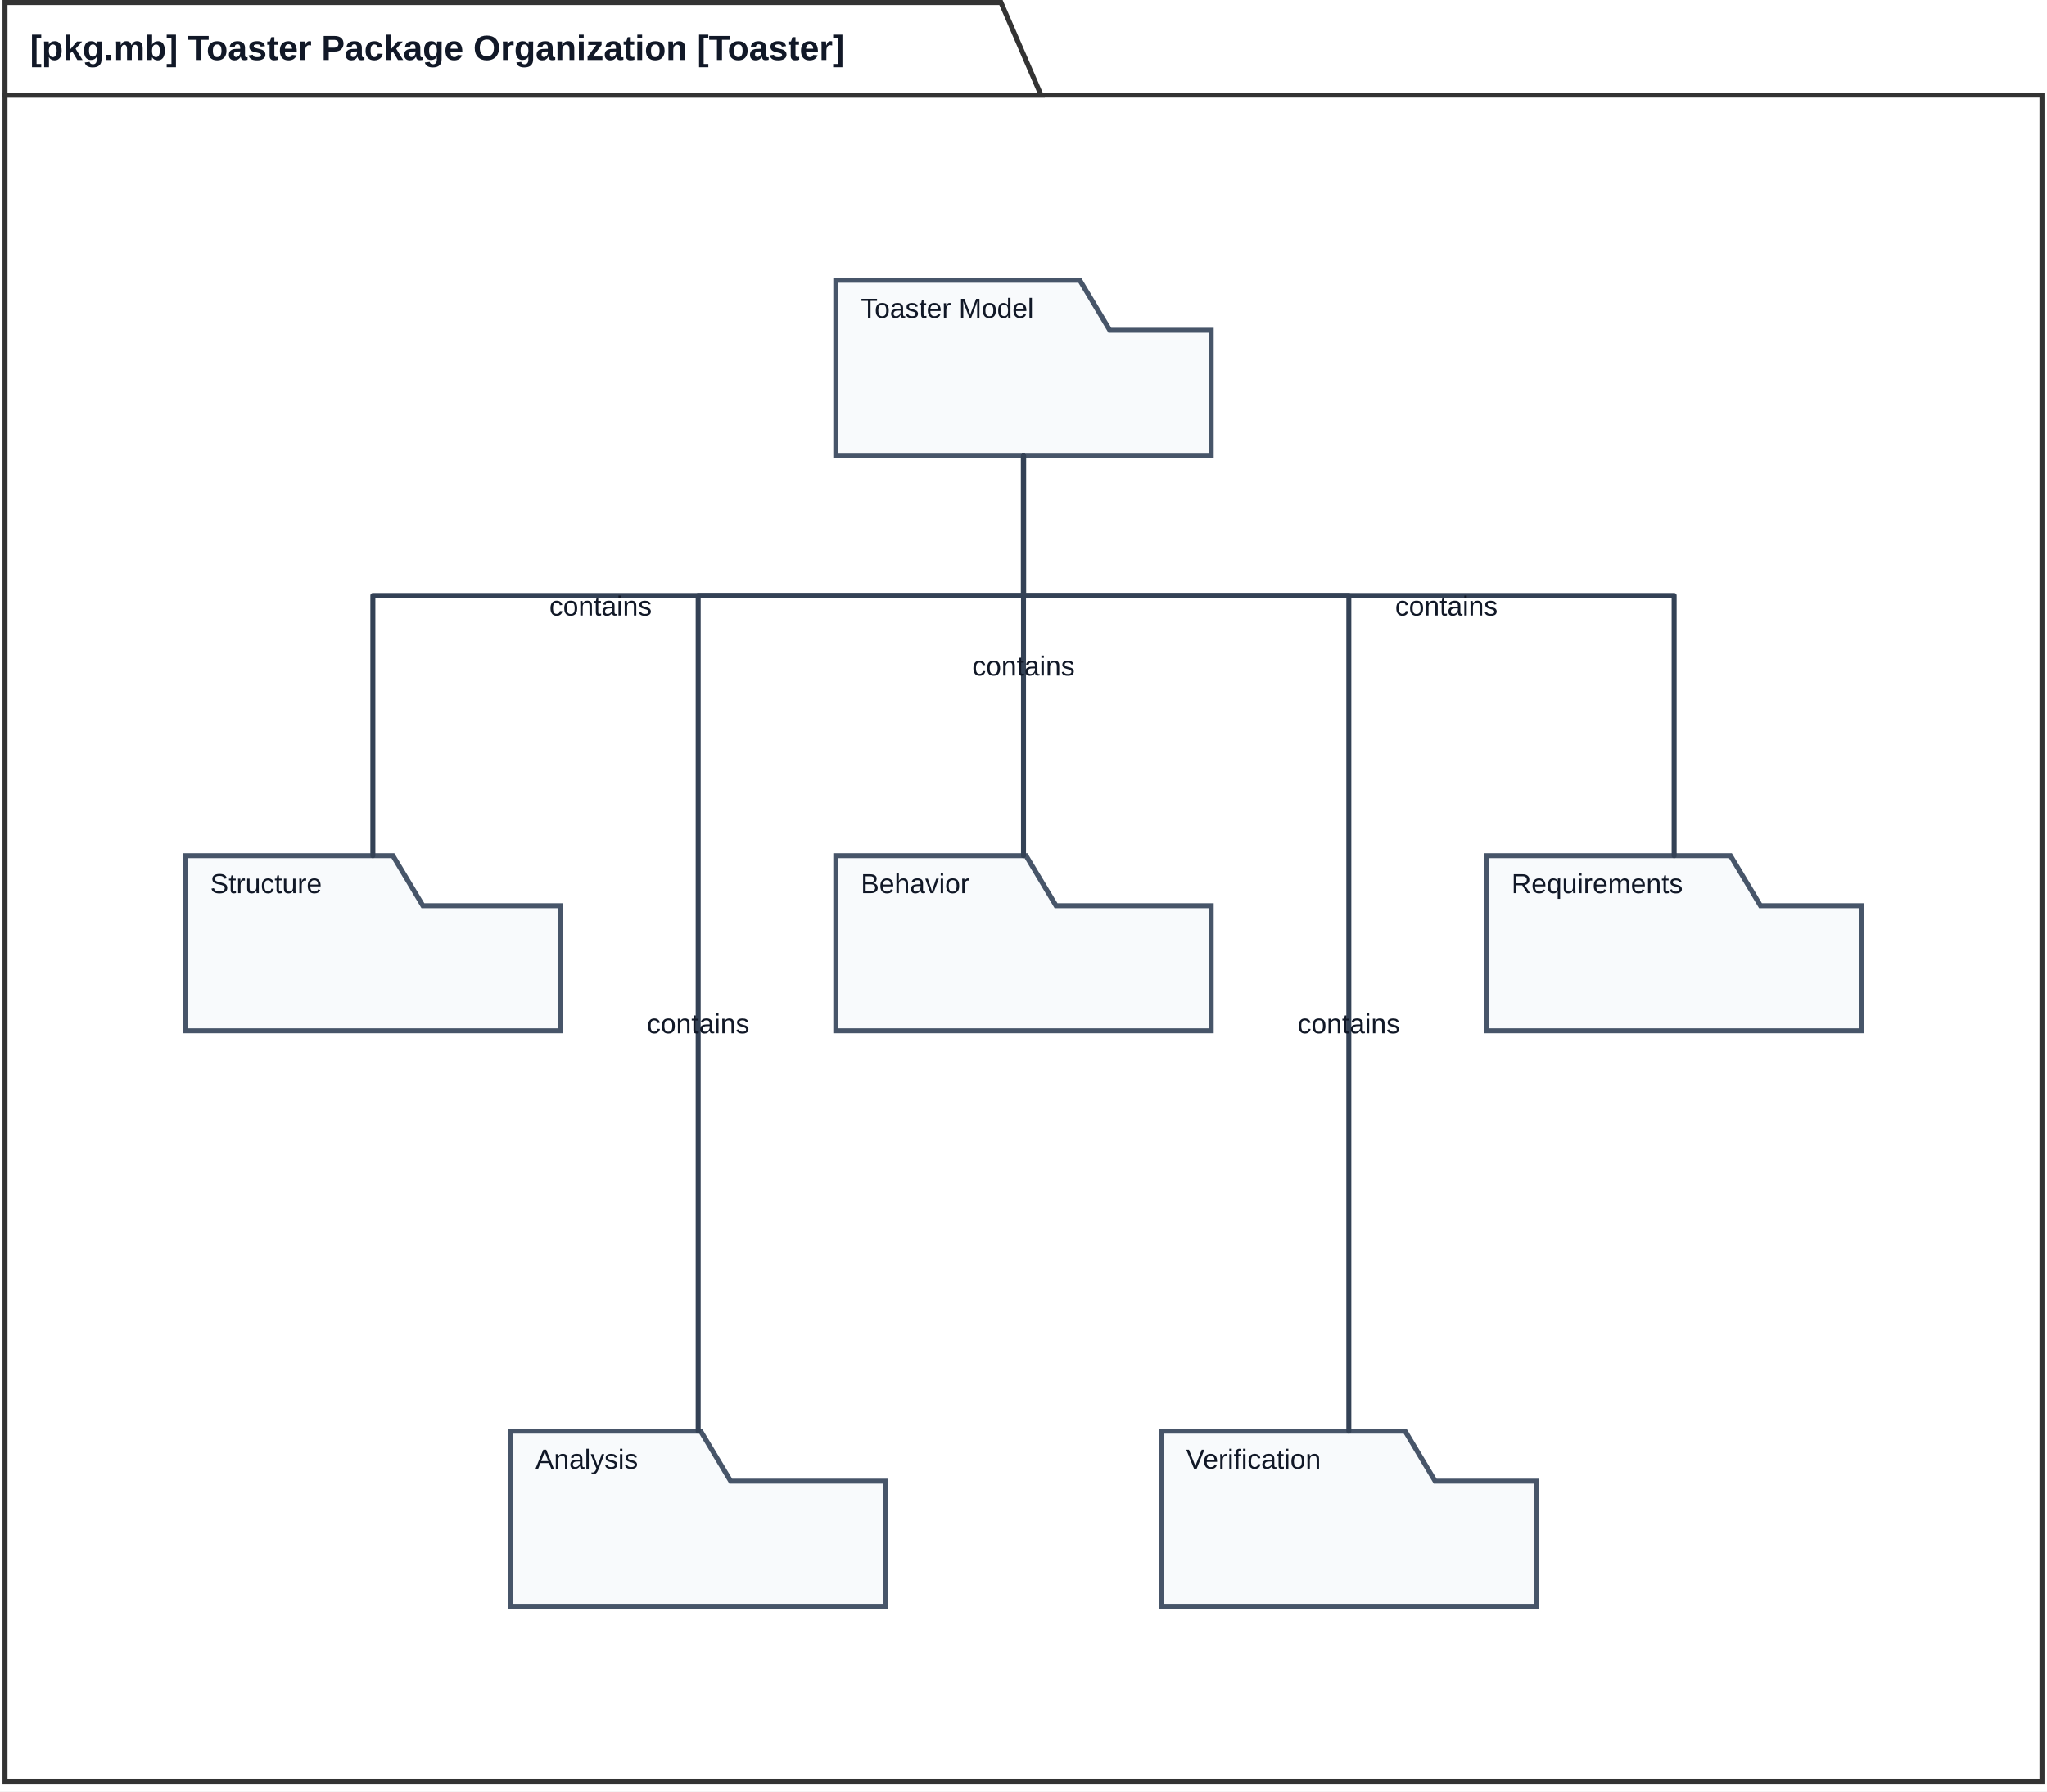
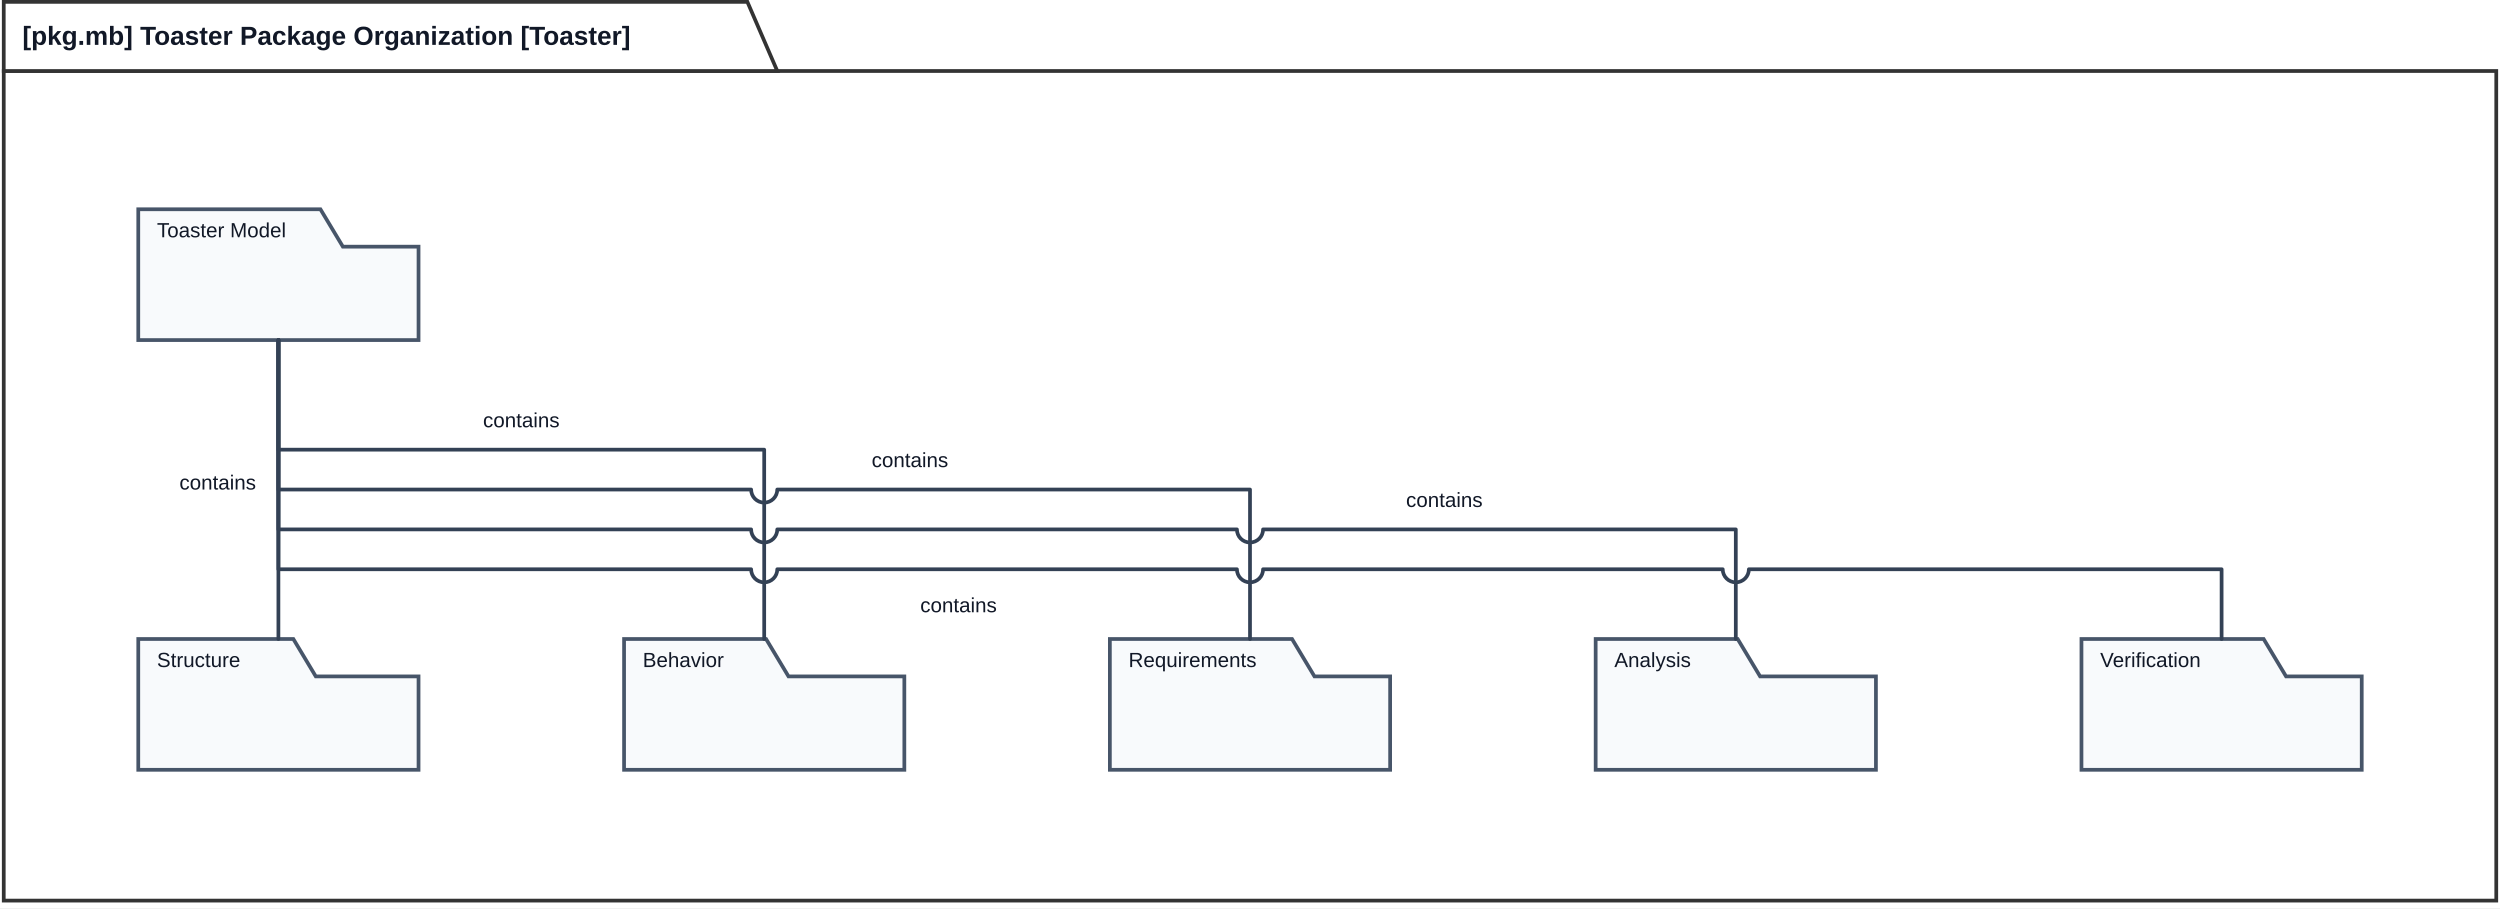
- <svg xmlns="http://www.w3.org/2000/svg" width="818" height="716" viewBox="0 0 818 716">
+ <svg xmlns="http://www.w3.org/2000/svg" width="1338" height="486" viewBox="0 0 1338 486">
  <defs>
    <style>text{font-family:Arial,Helvetica,sans-serif;fill:#111827}.label{font-size:13px}.small{font-size:11px}.header{font-size:14px;font-weight:600}</style>
    <marker id="arrow" markerWidth="8" markerHeight="6" refX="8" refY="3" orient="auto">
      <polygon points="0 0,8 3,0 6" fill="#1D4ED8" />
    </marker>
    <marker id="arrow-dark" markerWidth="8" markerHeight="6" refX="8" refY="3" orient="auto">
      <polygon points="0 0,8 3,0 6" fill="#334155" />
    </marker>
    <marker id="composition" markerWidth="12" markerHeight="12" refX="0" refY="6" orient="auto" markerUnits="strokeWidth">
      <polygon points="0 6,6 0,12 6,6 12" fill="#111827" stroke="#111827" />
    </marker>
  </defs>
-   <rect x="0" y="0" width="818" height="716" fill="#FFFFFF" />
-   <rect x="2" y="38" width="814" height="674" fill="none" stroke="#333333" stroke-width="2" />
+   <rect x="0" y="0" width="1338" height="486" fill="#FFFFFF" />
+   <rect x="2" y="38" width="1334" height="444" fill="none" stroke="#333333" stroke-width="2" />
  <path d="M 2 1 H 400 L 416 38 H 2 Z" fill="#FFFFFF" stroke="#333333" stroke-width="2" />
  <text class="header" x="12" y="24">[pkg.mb] Toaster Package Organization [Toaster]</text>
-   <rect x="2" y="38" width="814" height="676" fill="none" stroke="#333333" stroke-width="0" />
+   <rect x="2" y="38" width="1334" height="446" fill="none" stroke="#333333" stroke-width="0" />
  <g transform="translate(2,40)">
-     <path id="ToasterModel" d="M 332,92 V 72 H 429.5 L 441.5,92 H 482 V 142 H 332 Z" fill="#F8FAFC" stroke="#475569" stroke-width="2" />
-     <text class="small" x="342" y="87">Toaster Model</text>
+     <path id="ToasterModel" d="M 72,92 V 72 H 169.5 L 181.5,92 H 222 V 142 H 72 Z" fill="#F8FAFC" stroke="#475569" stroke-width="2" />
+     <text class="small" x="82" y="87">Toaster Model</text>
    <path id="ToasterStructure" d="M 72,322 V 302 H 155 L 167,322 H 222 V 372 H 72 Z" fill="#F8FAFC" stroke="#475569" stroke-width="2" />
    <text class="small" x="82" y="317">Structure</text>
    <path id="ToasterBehavior" d="M 332,322 V 302 H 408 L 420,322 H 482 V 372 H 332 Z" fill="#F8FAFC" stroke="#475569" stroke-width="2" />
    <text class="small" x="342" y="317">Behavior</text>
    <path id="ToasterRequirements" d="M 592,322 V 302 H 689.5 L 701.5,322 H 742 V 372 H 592 Z" fill="#F8FAFC" stroke="#475569" stroke-width="2" />
    <text class="small" x="602" y="317">Requirements</text>
-     <path id="ToasterAnalysis" d="M 202,552 V 532 H 278 L 290,552 H 352 V 602 H 202 Z" fill="#F8FAFC" stroke="#475569" stroke-width="2" />
-     <text class="small" x="212" y="547">Analysis</text>
-     <path id="ToasterVerification" d="M 462,552 V 532 H 559.5 L 571.5,552 H 612 V 602 H 462 Z" fill="#F8FAFC" stroke="#475569" stroke-width="2" />
-     <text class="small" x="472" y="547">Verification</text>
-     <path d="M 407,142 L 407,198 L 147,198 L 147,302" fill="none" stroke="#334155" stroke-width="2" stroke-linejoin="round" stroke-linecap="round" />
-     <path d="M 407,142 L 407,302" fill="none" stroke="#334155" stroke-width="2" stroke-linejoin="round" stroke-linecap="round" />
-     <path d="M 407,142 L 407,198 L 667,198 L 667,302" fill="none" stroke="#334155" stroke-width="2" stroke-linejoin="round" stroke-linecap="round" />
-     <path d="M 407,142 L 407,198 L 277,198 L 277,532" fill="none" stroke="#334155" stroke-width="2" stroke-linejoin="round" stroke-linecap="round" />
-     <path d="M 407,142 L 407,198 L 537,198 L 537,532" fill="none" stroke="#334155" stroke-width="2" stroke-linejoin="round" stroke-linecap="round" />
-     <text class="small" text-anchor="middle" x="238" y="206">contains</text>
-     <text class="small" text-anchor="middle" x="407" y="230">contains</text>
-     <text class="small" text-anchor="middle" x="576" y="206">contains</text>
-     <text class="small" text-anchor="middle" x="277" y="373">contains</text>
-     <text class="small" text-anchor="middle" x="537" y="373">contains</text>
+     <path id="ToasterAnalysis" d="M 852,322 V 302 H 928 L 940,322 H 1002 V 372 H 852 Z" fill="#F8FAFC" stroke="#475569" stroke-width="2" />
+     <text class="small" x="862" y="317">Analysis</text>
+     <path id="ToasterVerification" d="M 1112,322 V 302 H 1209.5 L 1221.5,322 H 1262 V 372 H 1112 Z" fill="#F8FAFC" stroke="#475569" stroke-width="2" />
+     <text class="small" x="1122" y="317">Verification</text>
+     <path d="M 147,142 L 147,302" fill="none" stroke="#334155" stroke-width="2" stroke-linejoin="round" stroke-linecap="round" />
+     <path d="M 147,142 L 147,200.667 L 407,200.667 L 407,302" fill="none" stroke="#334155" stroke-width="2" stroke-linejoin="round" stroke-linecap="round" />
+     <path d="M 147,142 L 147,222 L 400,222 A 7 7 0 0 0 414,222 L 667,222 L 667,302" fill="none" stroke="#334155" stroke-width="2" stroke-linejoin="round" stroke-linecap="round" />
+     <path d="M 147,142 L 147,243.333 L 400,243.333 A 7 7 0 0 0 414,243.333 L 660,243.333 A 7 7 0 0 0 674,243.333 L 927,243.333 L 927,302" fill="none" stroke="#334155" stroke-width="2" stroke-linejoin="round" stroke-linecap="round" />
+     <path d="M 147,142 L 147,264.667 L 400,264.667 A 7 7 0 0 0 414,264.667 L 660,264.667 A 7 7 0 0 0 674,264.667 L 920,264.667 A 7 7 0 0 0 934,264.667 L 1187,264.667 L 1187,302" fill="none" stroke="#334155" stroke-width="2" stroke-linejoin="round" stroke-linecap="round" />
+     <text class="small" text-anchor="end" x="135" y="222">contains</text>
+     <text class="small" text-anchor="middle" x="277" y="188.667">contains</text>
+     <text class="small" text-anchor="middle" x="485" y="210">contains</text>
+     <text class="small" text-anchor="middle" x="771" y="231.333">contains</text>
+     <text class="small" text-anchor="middle" x="511" y="287.667">contains</text>
  </g>
</svg>
